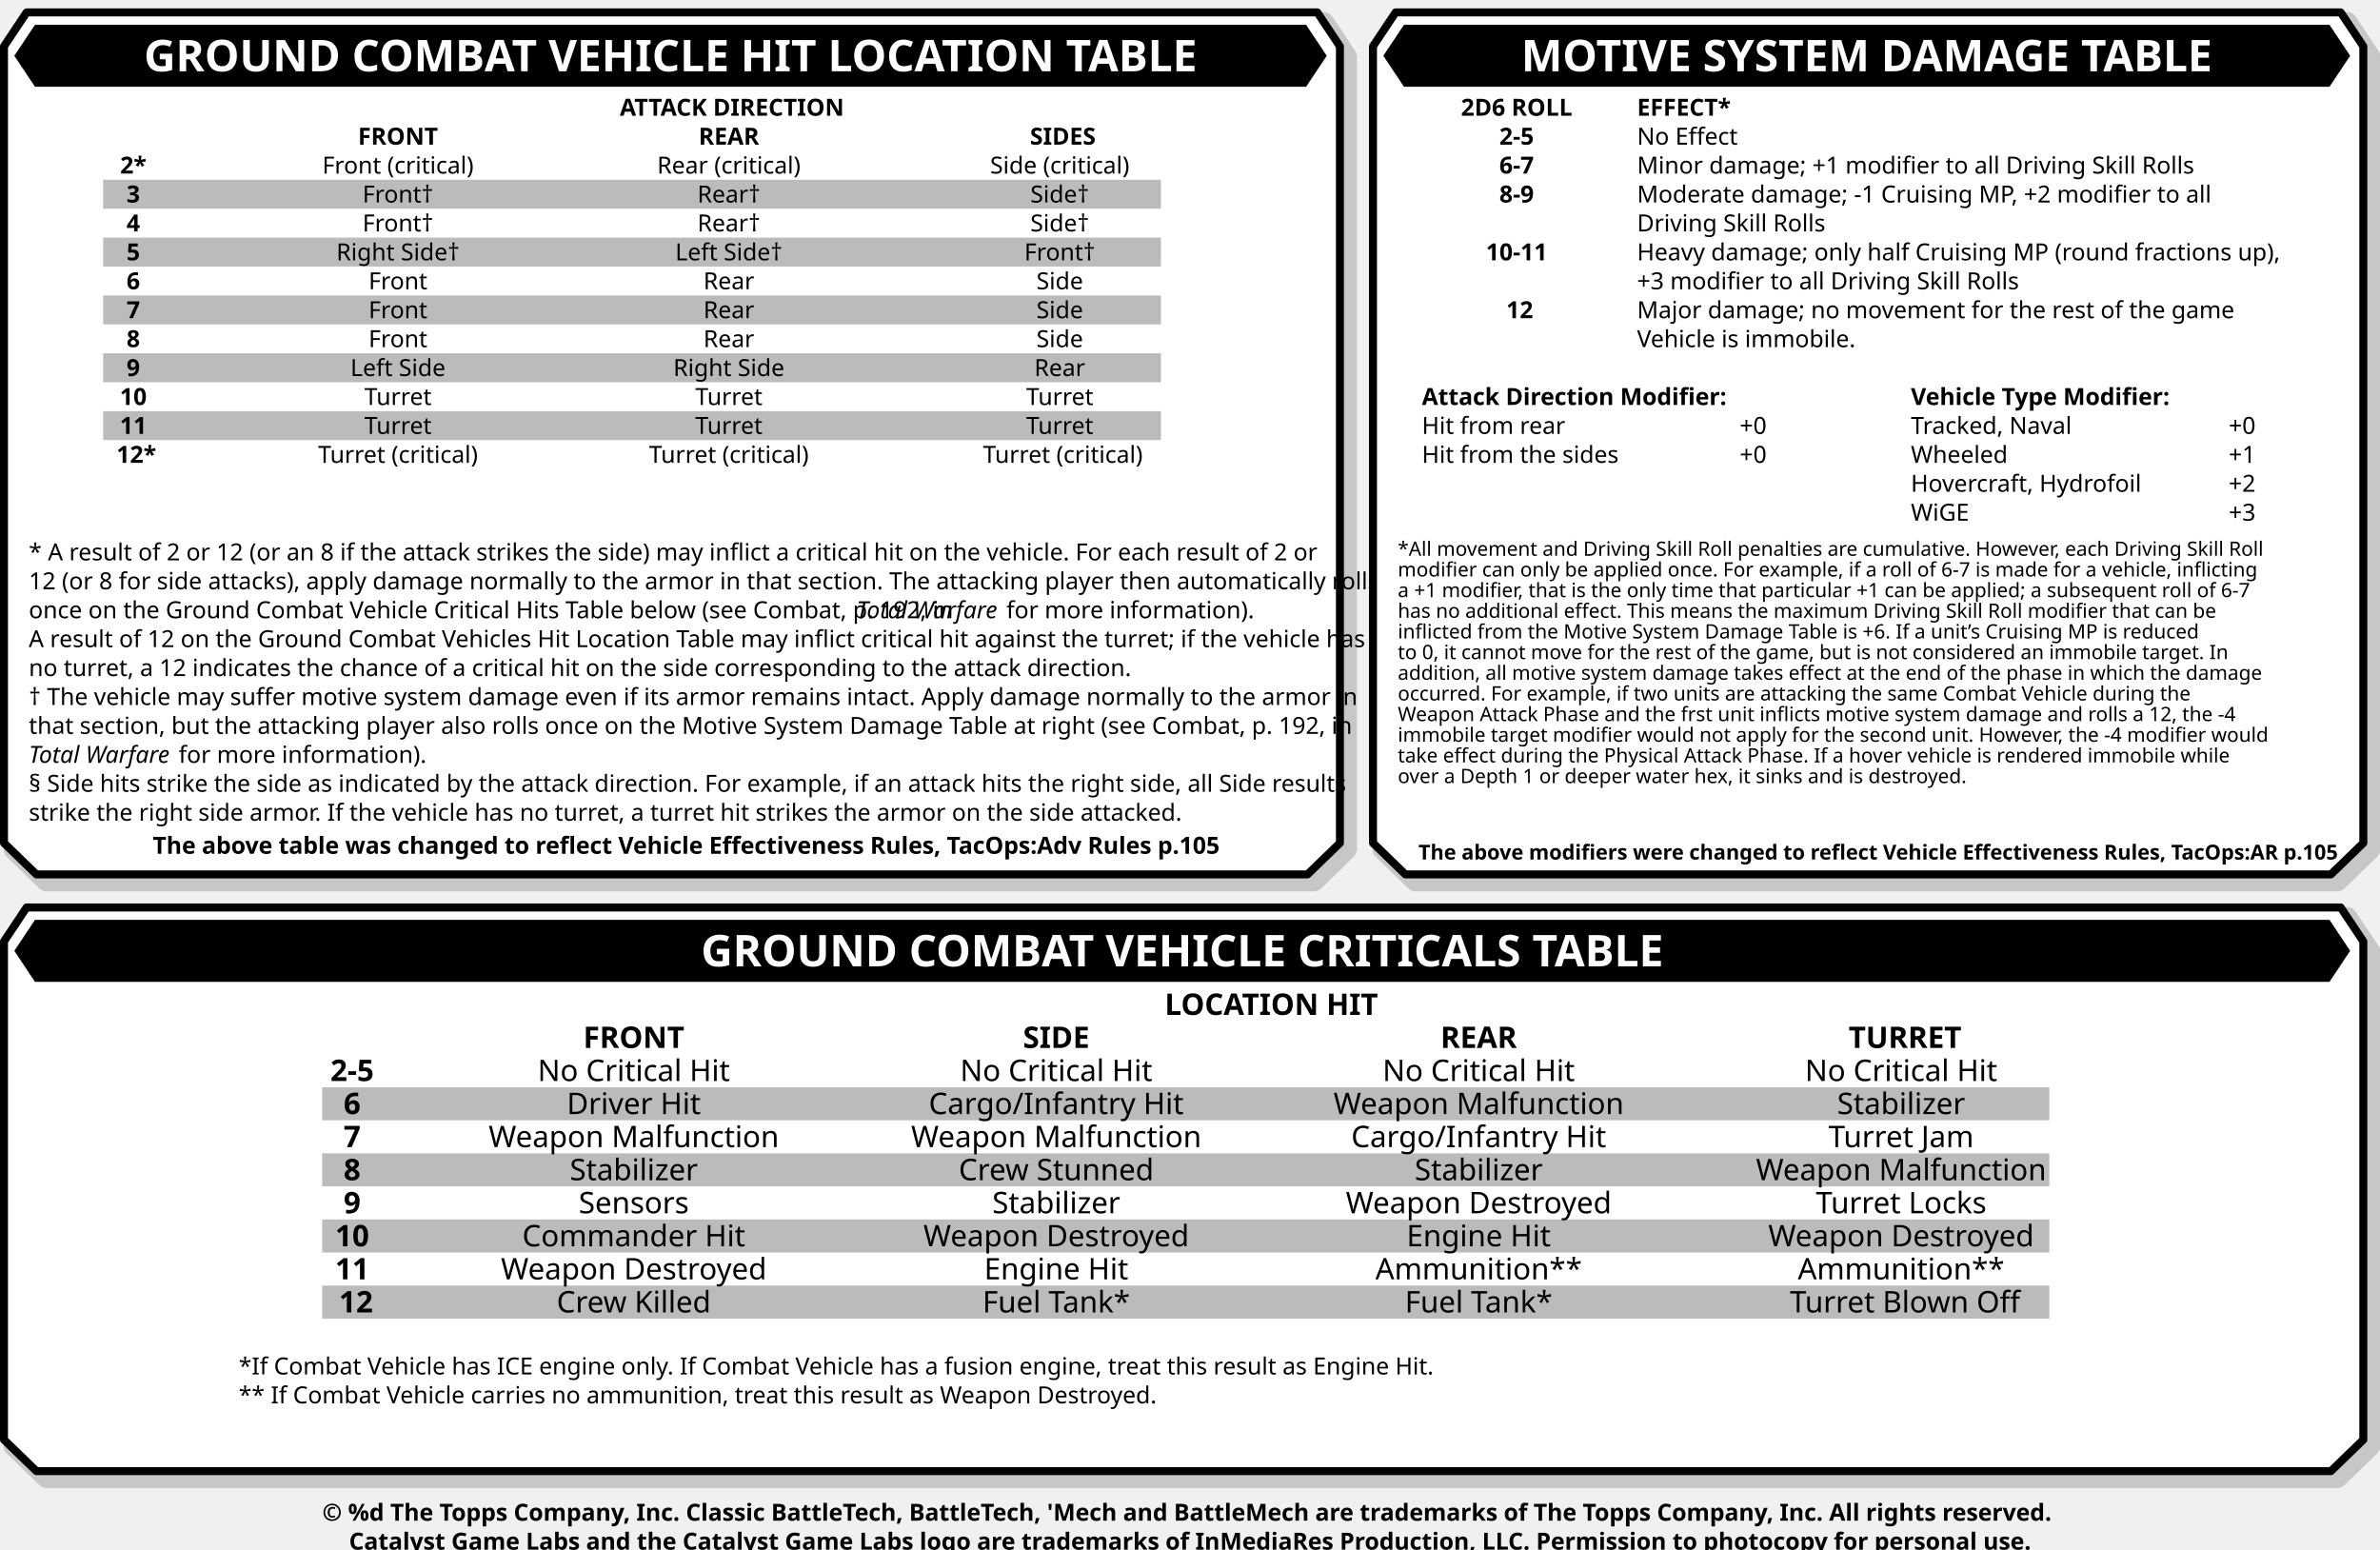
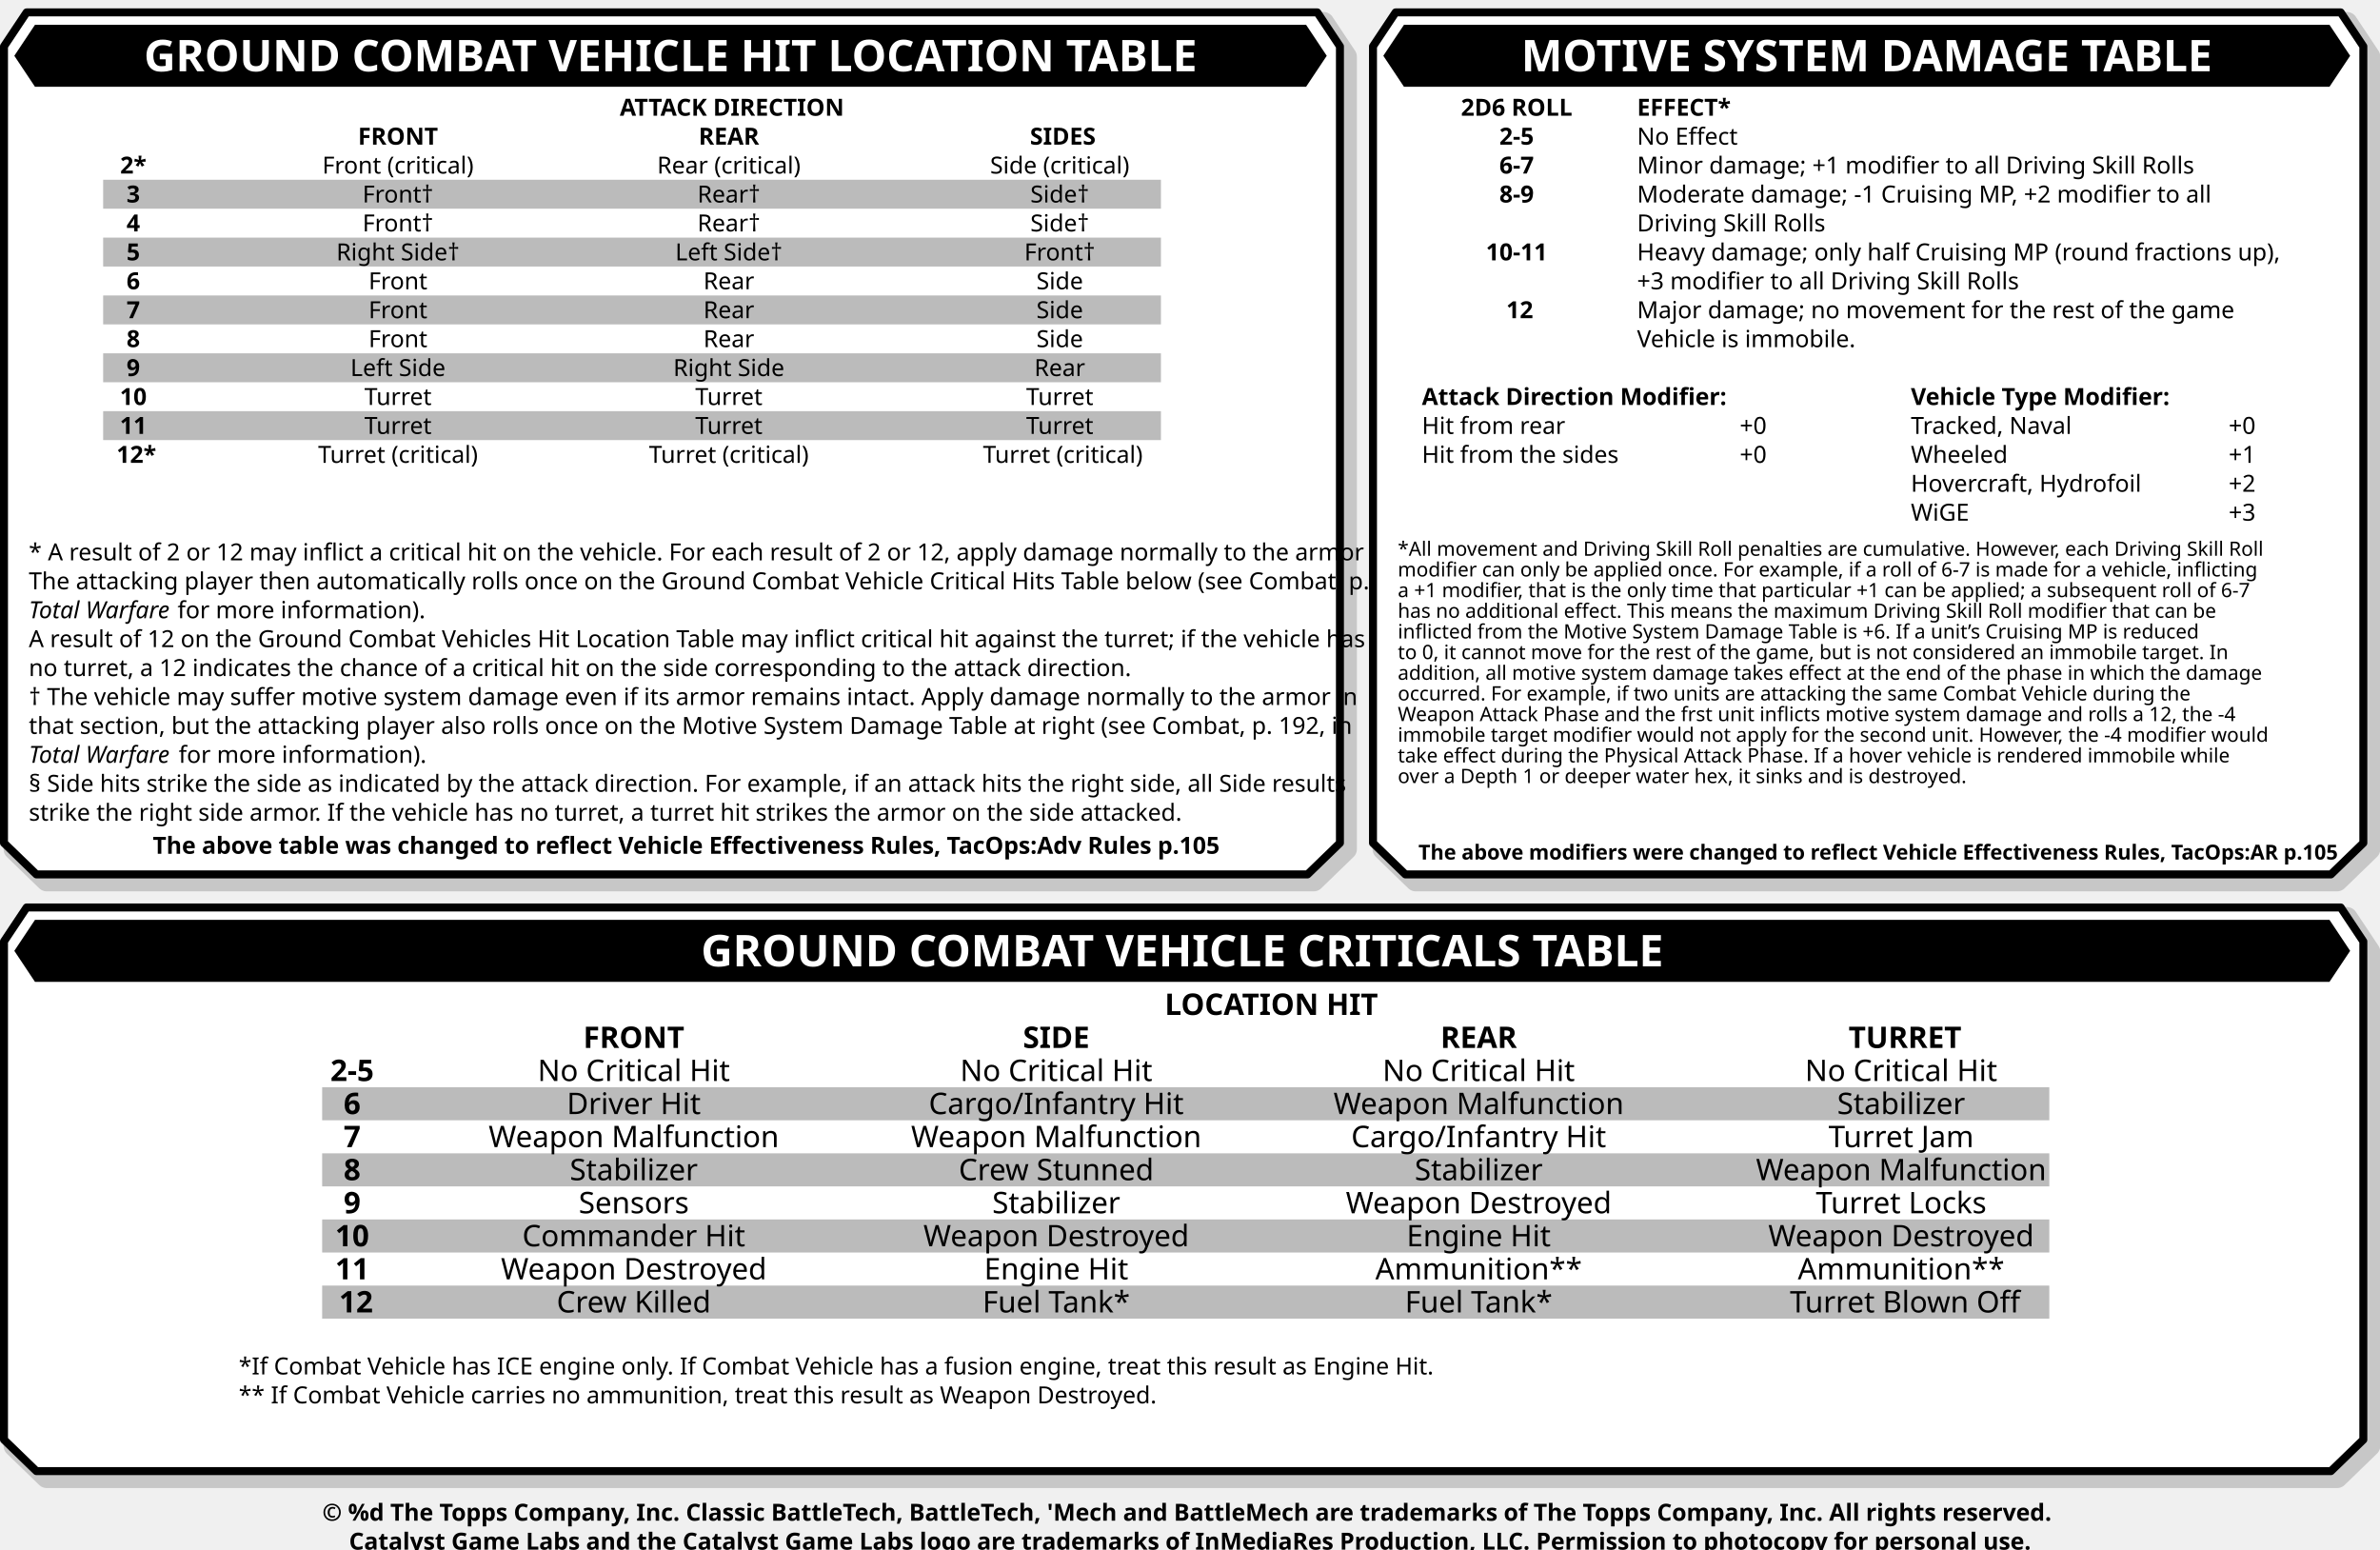
<svg xmlns="http://www.w3.org/2000/svg" contentScriptType="text/ecmascript" width="576.0" zoomAndPan="magnify" contentStyleType="text/css" height="375.0" preserveAspectRatio="xMidYMid meet" version="1.0" id="svg155">
  <defs id="defs155" />
  <g style="mml-color-elements:" id="rs_template">
    <text font-size="5.7px" transform="translate (288.0 375.0)" fill="#000000" text-anchor="middle" font-family="Eurostile" id="footer" font-weight="bold">
      <tspan lengthAdjust="spacingAndGlyphs" x="0.0" id="tspanCopyright" y="-7.000" textLength="547.200">© %d The Topps Company, Inc. Classic BattleTech, BattleTech, 'Mech and BattleMech are trademarks of The Topps Company, Inc. All rights reserved.</tspan>
      <tspan lengthAdjust="spacingAndGlyphs" x="0.0" y="0" textLength="518.400" id="tspan1">Catalyst Game Labs and the Catalyst Game Labs logo are trademarks of InMediaRes Production, LLC. Permission to photocopy for personal use.</tspan>
    </text>
    <g transform="translate(0.966,3)" id="g64">
      <g id="g4">
        <path fill="#ffffff" d="M 2.5,10.714 7.975,2.5 h 311.37 l 5.475,8.214 0,191.786 -7.845,7.6 H 10.345 L 2.5,202.5 Z" stroke-width="5.2" stroke-linejoin="round" stroke="#c7c7c7" id="path1" />
        <path fill="#ffffff" d="M 0,8.214 5.475,0 h 312.37 l 5.475,8.214 0,192.786 -7.845,7.6 H 7.845 L 0,201 Z" stroke-width="1.932" stroke-linejoin="round" stroke="#000000" id="path2" />
        <g transform="translate(2.5,3)" id="g3">
          <path fill="#000000" d="M 0,7.5 4.999,0 h 307.63 l 4.999,7.5 -4.999,7.5 H 4.999 Z" id="path3" />
          <text x="158.814" y="11.25" fill="#ffffff" text-anchor="middle" style="font-style:normal;font-weight:bold;font-size:10.6px;font-family:Eurostile" textLength="198.545" lengthAdjust="spacingAndGlyphs" id="text3">GROUND COMBAT VEHICLE HIT LOCATION TABLE</text>
        </g>
      </g>
      <g id="shade1" style="fill:#bbbbbb" class="tableshading" transform="translate(0,-3)">
        <rect id="rect155" width="256" height="7" x="24" y="43.5" />
        <rect id="rect156" width="256" height="7" x="24" y="57.5" />
        <rect id="rect157" width="256" height="7" x="24" y="71.5" />
        <rect id="rect158" width="256" height="7" x="24" y="85.5" />
        <rect id="rect159" width="256" height="7" x="24" y="99.5" />
      </g>
      <text fill="#000000" x="176.176" y="25" style="font-style:normal;font-weight:bold;font-size:5.7px;font-family:Eurostile" text-anchor="middle" id="text4">ATTACK DIRECTION</text>
      <g transform="translate(0,32)" id="g50">
        <text text-anchor="middle" style="font-style:normal;font-weight:bold;font-size:5.7px;font-family:Eurostile" id="text6">
          <tspan x="96.096" y="0" id="tspan4">FRONT</tspan>
          <tspan x="176.176" y="0" id="tspan5">REAR</tspan>
          <tspan x="256.256" y="0" id="tspan6">SIDES</tspan>
        </text>
        <text text-anchor="middle" style="font-style:normal;font-weight:bold;font-size:5.7px;font-family:Eurostile" id="text17">
          <tspan x="32.032" y="7" id="tspan7">2*</tspan>
          <tspan x="32.032" y="14" id="tspan8">3</tspan>
          <tspan x="32.032" y="21" id="tspan9">4</tspan>
          <tspan x="32.032" y="28" id="tspan10">5</tspan>
          <tspan x="32.032" y="35" id="tspan11">6</tspan>
          <tspan x="32.032" y="42" id="tspan12">7</tspan>
          <tspan x="32.032" y="49" id="tspan13">8</tspan>
          <tspan x="32.032" y="56" id="tspan14">9</tspan>
          <tspan x="32.032" y="63" id="tspan15">10</tspan>
          <tspan x="32.032" y="70" id="tspan16">11</tspan>
          <tspan x="32.032" y="77" id="tspan17">12*</tspan>
        </text>
        <text text-anchor="middle" style="font-style:normal;font-weight:normal;font-size:5.7px;font-family:Eurostile" id="text50">
          <tspan x="96.096" y="7" id="tspan18">Front (critical)</tspan>
          <tspan x="176.176" y="7" id="tspan19">Rear (critical)</tspan>
          <tspan x="256.256" y="7" id="tspan20">Side (critical)</tspan>
          <tspan x="96.096" y="14" id="tspan21">Front†</tspan>
          <tspan x="176.176" y="14" id="tspan22">Rear†</tspan>
          <tspan x="256.256" y="14" id="tspan23">Side†</tspan>
          <tspan x="96.096" y="21" id="tspan24">Front†</tspan>
          <tspan x="176.176" y="21" id="tspan25">Rear†</tspan>
          <tspan x="256.256" y="21" id="tspan26">Side†</tspan>
          <tspan x="96.096" y="28" id="tspan27">Right Side†</tspan>
          <tspan x="176.176" y="28" id="tspan28">Left Side†</tspan>
          <tspan x="256.256" y="28" id="tspan29">Front†</tspan>
          <tspan x="96.096" y="35" id="tspan30">Front</tspan>
          <tspan x="176.176" y="35" id="tspan31">Rear</tspan>
          <tspan x="256.256" y="35" id="tspan32">Side</tspan>
          <tspan x="96.096" y="42" id="tspan33">Front</tspan>
          <tspan x="176.176" y="42" id="tspan34">Rear</tspan>
          <tspan x="256.256" y="42" id="tspan35">Side</tspan>
          <tspan x="96.096" y="49" id="tspan36">Front</tspan>
          <tspan x="176.176" y="49" id="tspan37">Rear</tspan>
          <tspan x="256.256" y="49" id="tspan38">Side</tspan>
          <tspan x="96.096" y="56" id="tspan39">Left Side</tspan>
          <tspan x="176.176" y="56" id="tspan40">Right Side</tspan>
          <tspan x="256.256" y="56" id="tspan41">Rear</tspan>
          <tspan x="96.096" y="63" id="tspan42">Turret</tspan>
          <tspan x="176.176" y="63" id="tspan43">Turret</tspan>
          <tspan x="256.256" y="63" id="tspan44">Turret</tspan>
          <tspan x="96.096" y="70" id="tspan45">Turret</tspan>
          <tspan x="176.176" y="70" id="tspan46">Turret</tspan>
          <tspan x="256.256" y="70" id="tspan47">Turret</tspan>
          <tspan x="96.096" y="77" id="tspan48">Turret (critical)</tspan>
          <tspan x="176.176" y="77" id="tspan49">Turret (critical)</tspan>
          <tspan x="256.256" y="77" id="tspan50">Turret (critical)</tspan>
        </text>
      </g>
      <g transform="translate(0,125.6)" id="g63">
-         <text x="6" y="7" fill="#000000" text-anchor="start" style="font-style:normal;font-weight:normal;font-size:5.7px;font-family:Eurostile" textLength="311.32" lengthAdjust="spacingAndGlyphs" id="text51">* A result of 2 or 12 (or an 8 if the attack strikes the side) may inflict a critical hit on the vehicle. For each result of 2 or</text>
-         <text x="6" y="14" fill="#000000" text-anchor="start" style="font-style:normal;font-weight:normal;font-size:5.7px;font-family:Eurostile" textLength="311.32" lengthAdjust="spacingAndGlyphs" id="text52">12 (or 8 for side attacks), apply damage normally to the armor in that section. The attacking player then automatically rolls</text>
-         <text x="6" y="21" fill="#000000" text-anchor="start" style="font-style:normal;font-weight:normal;font-size:5.7px;font-family:Eurostile" textLength="200.326" lengthAdjust="spacingAndGlyphs" id="text53">once on the Ground Combat Vehicle Critical Hits Table below (see Combat, p. 192, in</text>
-         <text x="206.326" y="21" fill="#000000" text-anchor="start" style="font-style:italic;font-weight:normal;font-size:5.7px;font-family:Eurostile" textLength="33.425" lengthAdjust="spacingAndGlyphs" id="text54">Total Warfare</text>
-         <text x="242.595" y="21" fill="#000000" text-anchor="start" style="font-style:normal;font-weight:normal;font-size:5.7px;font-family:Eurostile" textLength="53.281" lengthAdjust="spacingAndGlyphs" id="text55">for more information).</text>
+         <text x="6" y="7" fill="#000000" text-anchor="start" style="font-style:normal;font-weight:normal;font-size:5.7px;font-family:Eurostile" textLength="311.32" lengthAdjust="spacingAndGlyphs" id="text51">* A result of 2 or 12 may inflict a critical hit on the vehicle. For each result of 2 or 12, apply damage normally to the armor in that section.</text>
+         <text x="6" y="14" fill="#000000" text-anchor="start" style="font-style:normal;font-weight:normal;font-size:5.7px;font-family:Eurostile" textLength="311.32" lengthAdjust="spacingAndGlyphs" id="text52">The attacking player then automatically rolls once on the Ground Combat Vehicle Critical Hits
+             Table below (see Combat, p. 192, in</text>
+         <text x="6" y="21" fill="#000000" text-anchor="start" style="font-style:italic;font-weight:normal;font-size:5.7px;font-family:Eurostile" textLength="33.425" lengthAdjust="spacingAndGlyphs" id="text54">Total Warfare</text>
+         <text x="42" y="21" fill="#000000" text-anchor="start" style="font-style:normal;font-weight:normal;font-size:5.7px;font-family:Eurostile" textLength="53.281" lengthAdjust="spacingAndGlyphs" id="text55">for more information).</text>
        <text x="6" y="28" fill="#000000" text-anchor="start" style="font-style:normal;font-weight:normal;font-size:5.7px;font-family:Eurostile" textLength="311.32" lengthAdjust="spacingAndGlyphs" id="text56">A result of 12 on the Ground Combat Vehicles Hit Location Table may inflict critical hit against the turret; if the vehicle has</text>
        <text fill="#000000" x="6" y="35" style="font-style:normal;font-weight:normal;font-size:5.7px;font-family:Eurostile" text-anchor="start" id="text57">no turret, a 12 indicates the chance of a critical hit on the side corresponding to the attack direction.</text>
        <text x="6" y="42" fill="#000000" text-anchor="start" style="font-style:normal;font-weight:normal;font-size:5.7px;font-family:Eurostile" textLength="311.32" lengthAdjust="spacingAndGlyphs" id="text58">† The vehicle may suffer motive system damage even if its armor remains intact. Apply damage normally to the armor in</text>
        <text x="6" y="49" fill="#000000" text-anchor="start" style="font-style:normal;font-weight:normal;font-size:5.7px;font-family:Eurostile" textLength="311.32" lengthAdjust="spacingAndGlyphs" id="text59">that section, but the attacking player also rolls once on the Motive System Damage Table at right (see Combat, p. 192, in</text>
        <text x="6" y="56" fill="#000000" text-anchor="start" style="font-style:italic;font-weight:normal;font-size:5.7px;font-family:Eurostile" textLength="33.425" lengthAdjust="spacingAndGlyphs" id="text60">Total Warfare</text>
        <text x="42.269" y="56" fill="#000000" text-anchor="start" style="font-style:normal;font-weight:normal;font-size:5.7px;font-family:Eurostile" textLength="53.281" lengthAdjust="spacingAndGlyphs" id="text61">for more information).</text>
        <text x="6" y="63" fill="#000000" text-anchor="start" style="font-style:normal;font-weight:normal;font-size:5.7px;font-family:Eurostile" textLength="311.32" lengthAdjust="spacingAndGlyphs" id="text62">§ Side hits strike the side as indicated by the attack direction. For example, if an attack hits the right side, all Side results</text>
        <text fill="#000000" x="6" y="70" style="font-style:normal;font-weight:normal;font-size:5.7px;font-family:Eurostile" text-anchor="start" id="text63">strike the right side armor. If the vehicle has no turret, a turret hit strikes the armor on the side attacked.</text>
        <text fill="#000000" x="36" y="78" style="font-style:normal;font-weight:bold;font-size:5.7px;font-family:Eurostile" text-anchor="start" id="text160">The above table was changed to reflect Vehicle Effectiveness Rules, TacOps:Adv Rules p.105</text>
      </g>
    </g>
    <g transform="translate(332.286,3)" id="g107">
      <g id="g67">
        <path fill="#ffffff" d="M 2.5,10.714 7.975,2.5 h 227.73 l 5.475,8.214 V 202.5 l -7.845,7.6 H 10.345 L 2.5,202.5 Z" stroke-width="5.2" stroke-linejoin="round" stroke="#c7c7c7" id="path64" />
        <path fill="#ffffff" d="M 0,8.214 5.475,0 h 228.73 l 5.475,8.214 V 201 l -7.845,7.6 H 7.845 L 0,201 Z" stroke-width="1.932" stroke-linejoin="round" stroke="#000000" id="path65" />
        <g transform="translate(2.5,3)" id="g66">
          <path fill="#000000" d="M 0,7.5 4.999,0 h 223.99 l 4.999,7.5 -4.999,7.5 H 4.999 Z" id="path66" />
          <text x="116.994" y="11.25" fill="#ffffff" text-anchor="middle" style="font-style:normal;font-weight:bold;font-size:10.6px;font-family:Eurostile" textLength="157.417" lengthAdjust="spacingAndGlyphs" id="text66">MOTIVE SYSTEM DAMAGE TABLE</text>
        </g>
      </g>
      <g transform="translate(0,25)" id="g81">
        <text text-anchor="start" style="font-style:normal;font-weight:bold;font-size:5.7px;font-family:Eurostile" id="text67">
          <tspan x="63.904" y="0" id="tspan67">EFFECT*</tspan>
        </text>
        <text text-anchor="middle" style="font-style:normal;font-weight:bold;font-size:5.7px;font-family:Eurostile" id="text73">
          <tspan x="35.502" y="0" id="tspan68">2D6 ROLL</tspan>
          <tspan x="35.502" y="7" id="tspan69">2-5</tspan>
          <tspan x="35.502" y="14" id="tspan70">6-7</tspan>
          <tspan x="35.502" y="21" id="tspan71">8-9</tspan>
          <tspan x="35.502" y="35" id="tspan72">10-11</tspan>
          <tspan x="35.502" y="49" id="tspan73">12</tspan>
        </text>
        <text text-anchor="start" style="font-style:normal;font-weight:normal;font-size:5.7px;font-family:Eurostile" id="text81">
          <tspan x="63.904" y="7" id="tspan74">No Effect</tspan>
          <tspan x="63.904" y="14" id="tspan75">Minor damage; +1 modifier to all Driving Skill Rolls</tspan>
          <tspan x="63.904" y="21" id="tspan76">Moderate damage; -1 Cruising MP, +2 modifier to all</tspan>
          <tspan x="63.904" y="28" id="tspan77">Driving Skill Rolls</tspan>
          <tspan x="63.904" y="35" id="tspan78">Heavy damage; only half Cruising MP (round fractions up),</tspan>
          <tspan x="63.904" y="42" id="tspan79">+3 modifier to all Driving Skill Rolls</tspan>
          <tspan x="63.904" y="49" id="tspan80">Major damage; no movement for the rest of the game</tspan>
          <tspan x="63.904" y="56" id="tspan81">Vehicle is immobile.</tspan>
        </text>
      </g>
      <g transform="translate(0,95)" id="g86">
        <text text-anchor="start" style="font-style:normal;font-weight:bold;font-size:5.7px;font-family:Eurostile" id="text82">
          <tspan x="11.834" y="0" id="tspan82">Attack Direction Modifier:</tspan>
        </text>
        <text text-anchor="start" style="font-style:normal;font-weight:normal;font-size:5.7px;font-family:Eurostile" id="text86">
          <tspan x="11.834" y="7" id="tspan83">Hit from rear</tspan>
          <tspan x="88.755" y="7" id="tspan84">+0</tspan>
          <tspan x="11.834" y="14" id="tspan85">Hit from the sides</tspan>
          <tspan x="88.755" y="14" id="tspan86">+0</tspan>
        </text>
      </g>
      <g transform="translate(118.34,95)" id="g95">
        <text text-anchor="start" style="font-style:normal;font-weight:bold;font-size:5.7px;font-family:Eurostile" id="text87">
          <tspan x="11.834" y="0" id="tspan87">Vehicle Type Modifier:</tspan>
        </text>
        <text text-anchor="start" style="font-style:normal;font-weight:normal;font-size:5.7px;font-family:Eurostile" id="text95">
          <tspan x="11.834" y="7" id="tspan88">Tracked, Naval</tspan>
          <tspan x="88.755" y="7" id="tspan89">+0</tspan>
          <tspan x="11.834" y="14" id="tspan90">Wheeled</tspan>
          <tspan x="88.755" y="14" id="tspan91">+1</tspan>
          <tspan x="11.834" y="21" id="tspan92">Hovercraft, Hydrofoil</tspan>
          <tspan x="88.755" y="21" id="tspan93">+2</tspan>
          <tspan x="11.834" y="28" id="tspan94">WiGE</tspan>
          <tspan x="88.755" y="28" id="tspan95">+3</tspan>
        </text>
      </g>
      <text x="6" y="131.5" fill="#000000" text-anchor="start" style="font-style:normal;font-weight:normal;font-size:4.8px;font-family:Eurostile" textLength="227.68" lengthAdjust="spacingAndGlyphs" id="text96">*All movement and Driving Skill Roll penalties are cumulative. However, each Driving Skill Roll</text>
      <text x="6" y="136.5" fill="#000000" text-anchor="start" style="font-style:normal;font-weight:normal;font-size:4.8px;font-family:Eurostile" textLength="227.68" lengthAdjust="spacingAndGlyphs" id="text97">modifier can only be applied once. For example, if a roll of 6-7 is made for a vehicle, inflicting</text>
      <text x="6" y="141.5" fill="#000000" text-anchor="start" style="font-style:normal;font-weight:normal;font-size:4.8px;font-family:Eurostile" textLength="227.68" lengthAdjust="spacingAndGlyphs" id="text98">a +1 modifier, that is the only time that particular +1 can be applied; a subsequent roll of 6-7</text>
      <text x="6" y="146.5" fill="#000000" text-anchor="start" style="font-style:normal;font-weight:normal;font-size:4.8px;font-family:Eurostile" textLength="227.68" lengthAdjust="spacingAndGlyphs" id="text99">has no additional effect. This means the maximum Driving Skill Roll modifier that can be</text>
      <text x="6" y="151.5" fill="#000000" text-anchor="start" style="font-style:normal;font-weight:normal;font-size:4.8px;font-family:Eurostile" textLength="227.68" lengthAdjust="spacingAndGlyphs" id="text100">inflicted from the Motive System Damage Table is +6. If a unit’s Cruising MP is reduced</text>
      <text x="6" y="156.5" fill="#000000" text-anchor="start" style="font-style:normal;font-weight:normal;font-size:4.8px;font-family:Eurostile" textLength="227.68" lengthAdjust="spacingAndGlyphs" id="text101">to 0, it cannot move for the rest of the game, but is not considered an immobile target. In</text>
      <text x="6" y="161.5" fill="#000000" text-anchor="start" style="font-style:normal;font-weight:normal;font-size:4.8px;font-family:Eurostile" textLength="227.68" lengthAdjust="spacingAndGlyphs" id="text102">addition, all motive system damage takes effect at the end of the phase in which the damage</text>
      <text x="6" y="166.5" fill="#000000" text-anchor="start" style="font-style:normal;font-weight:normal;font-size:4.8px;font-family:Eurostile" textLength="227.68" lengthAdjust="spacingAndGlyphs" id="text103">occurred. For example, if two units are attacking the same Combat Vehicle during the</text>
      <text x="6" y="171.5" fill="#000000" text-anchor="start" style="font-style:normal;font-weight:normal;font-size:4.8px;font-family:Eurostile" textLength="227.68" lengthAdjust="spacingAndGlyphs" id="text104">Weapon Attack Phase and the frst unit inflicts motive system damage and rolls a 12, the -4</text>
      <text x="6" y="176.5" fill="#000000" text-anchor="start" style="font-style:normal;font-weight:normal;font-size:4.8px;font-family:Eurostile" textLength="227.68" lengthAdjust="spacingAndGlyphs" id="text105">immobile target modifier would not apply for the second unit. However, the -4 modifier would</text>
      <text x="6" y="181.5" fill="#000000" text-anchor="start" style="font-style:normal;font-weight:normal;font-size:4.8px;font-family:Eurostile" textLength="227.68" lengthAdjust="spacingAndGlyphs" id="text106">take effect during the Physical Attack Phase. If a hover vehicle is rendered immobile while</text>
      <text fill="#000000" x="6" y="186.5" style="font-style:normal;font-weight:normal;font-size:4.8px;font-family:Eurostile" text-anchor="start" id="text107">over a Depth 1 or deeper water hex, it sinks and is destroyed.</text>
      <text fill="#000000" x="11" y="205" style="font-style:normal;font-weight:bold;font-size:5px;font-family:Eurostile" text-anchor="start" id="text161">The above modifiers were changed to reflect Vehicle Effectiveness Rules, TacOps:AR p.105</text>
    </g>
    <g transform="translate(0.966,219.6)" id="g155">
      <g id="g110">
        <path fill="#ffffff" d="M 2.5,10.714 7.975,2.5 h 559.05 l 5.475,8.214 V 130.3 l -7.845,7.6 H 10.345 L 2.5,130.3 Z" stroke-width="5.2" stroke-linejoin="round" stroke="#c7c7c7" id="path107" />
        <path d="M 0,8.214 5.475,0 h 560.05 L 571,8.214 V 128.8 l -7.845,7.6 H 7.845 L 0,128.8 Z" stroke-width="1.932" stroke-linejoin="round" stroke="#000000" id="path108" fill="#ffffff" />
        <g transform="translate(2.5,3)" id="g109">
          <path fill="#000000" d="M 0,7.5 4.999,0 h 555.31 l 4.999,7.5 -4.999,7.5 H 4.999 Z" id="path109" />
          <text x="282.654" y="11.25" fill="#ffffff" text-anchor="middle" style="font-style:normal;font-weight:bold;font-size:10.6px;font-family:Eurostile" textLength="213.991" lengthAdjust="spacingAndGlyphs" id="text109">GROUND COMBAT VEHICLE CRITICALS TABLE</text>
        </g>
      </g>
      <g id="shade2" style="fill:#bbbbbb" class="tableshading" transform="translate(0,-219.5)">
        <rect id="rect160" width="418" height="8" x="77" y="263" />
        <rect id="rect161" width="418" height="8" x="77" y="279" />
        <rect id="rect162" width="418" height="8" x="77" y="295" />
        <rect id="rect163" width="418" height="8" x="77" y="311" />
      </g>
      <text fill="#000000" x="306.72" y="26" style="font-style:normal;font-weight:bold;font-size:7.2px;font-family:Eurostile" text-anchor="middle" id="text110">LOCATION HIT</text>
      <g transform="translate(0,34)" id="g153">
        <text text-anchor="middle" style="font-style:normal;font-weight:bold;font-size:7.2px;font-family:Eurostile" id="text113">
          <tspan x="153.36" y="0" id="tspan110">FRONT</tspan>
          <tspan x="255.6" y="0" id="tspan111">SIDE</tspan>
          <tspan x="357.84" y="0" id="tspan112">REAR</tspan>
          <tspan x="460.08" y="0" id="tspan113">TURRET</tspan>
        </text>
        <text text-anchor="middle" style="font-style:normal;font-weight:bold;font-size:7.2px;font-family:Eurostile" id="text121">
          <tspan x="85.2" y="8" id="tspan114">2-5</tspan>
          <tspan x="85.2" y="16" id="tspan115">6</tspan>
          <tspan x="85.2" y="24" id="tspan116">7</tspan>
          <tspan x="85.2" y="32" id="tspan117">8</tspan>
          <tspan x="85.2" y="40" id="tspan118">9</tspan>
          <tspan x="85.2" y="48" id="tspan119">10</tspan>
          <tspan x="85.2" y="56" id="tspan120">11</tspan>
          <tspan x="85.2" y="64" id="tspan121">12</tspan>
        </text>
        <text text-anchor="middle" style="font-style:normal;font-weight:normal;font-size:7.2px;font-family:Eurostile" id="text153">
          <tspan x="153.36" y="8" id="tspan122">No Critical Hit</tspan>
          <tspan x="255.6" y="8" id="tspan123">No Critical Hit</tspan>
          <tspan x="357.84" y="8" id="tspan124">No Critical Hit</tspan>
          <tspan x="460.08" y="8" id="tspan125">No Critical Hit</tspan>
          <tspan x="153.36" y="16" id="tspan126">Driver Hit</tspan>
          <tspan x="255.6" y="16" id="tspan127">Cargo/Infantry Hit</tspan>
          <tspan x="357.84" y="16" id="tspan128">Weapon Malfunction</tspan>
          <tspan x="460.08" y="16" id="tspan129">Stabilizer</tspan>
          <tspan x="153.36" y="24" id="tspan130">Weapon Malfunction</tspan>
          <tspan x="255.6" y="24" id="tspan131">Weapon Malfunction</tspan>
          <tspan x="357.84" y="24" id="tspan132">Cargo/Infantry Hit</tspan>
          <tspan x="460.08" y="24" id="tspan133">Turret Jam</tspan>
          <tspan x="153.36" y="32" id="tspan134">Stabilizer</tspan>
          <tspan x="255.6" y="32" id="tspan135">Crew Stunned</tspan>
          <tspan x="357.84" y="32" id="tspan136">Stabilizer</tspan>
          <tspan x="460.08" y="32" id="tspan137">Weapon Malfunction</tspan>
          <tspan x="153.36" y="40" id="tspan138">Sensors</tspan>
          <tspan x="255.6" y="40" id="tspan139">Stabilizer</tspan>
          <tspan x="357.84" y="40" id="tspan140">Weapon Destroyed</tspan>
          <tspan x="460.08" y="40" id="tspan141">Turret Locks</tspan>
          <tspan x="153.36" y="48" id="tspan142">Commander Hit</tspan>
          <tspan x="255.6" y="48" id="tspan143">Weapon Destroyed</tspan>
          <tspan x="357.84" y="48" id="tspan144">Engine Hit</tspan>
          <tspan x="460.08" y="48" id="tspan145">Weapon Destroyed</tspan>
          <tspan x="153.36" y="56" id="tspan146">Weapon Destroyed</tspan>
          <tspan x="255.6" y="56" id="tspan147">Engine Hit</tspan>
          <tspan x="357.84" y="56" id="tspan148">Ammunition**</tspan>
          <tspan x="460.08" y="56" id="tspan149">Ammunition**</tspan>
          <tspan x="153.36" y="64" id="tspan150">Crew Killed</tspan>
          <tspan x="255.6" y="64" id="tspan151">Fuel Tank*</tspan>
          <tspan x="357.84" y="64" id="tspan152">Fuel Tank*</tspan>
          <tspan x="460.08" y="64" id="tspan153">Turret Blown Off</tspan>
        </text>
      </g>
      <text fill="#000000" x="56.8" y="113" style="font-style:normal;font-weight:normal;font-size:5.7px;font-family:Eurostile" text-anchor="start" id="text154">*If Combat Vehicle has ICE engine only. If Combat Vehicle has a fusion engine, treat this result as Engine Hit.</text>
      <text fill="#000000" x="56.8" y="120" style="font-style:normal;font-weight:normal;font-size:5.7px;font-family:Eurostile" text-anchor="start" id="text155">** If Combat Vehicle carries no ammunition, treat this result as Weapon Destroyed.</text>
    </g>
  </g>
</svg>
